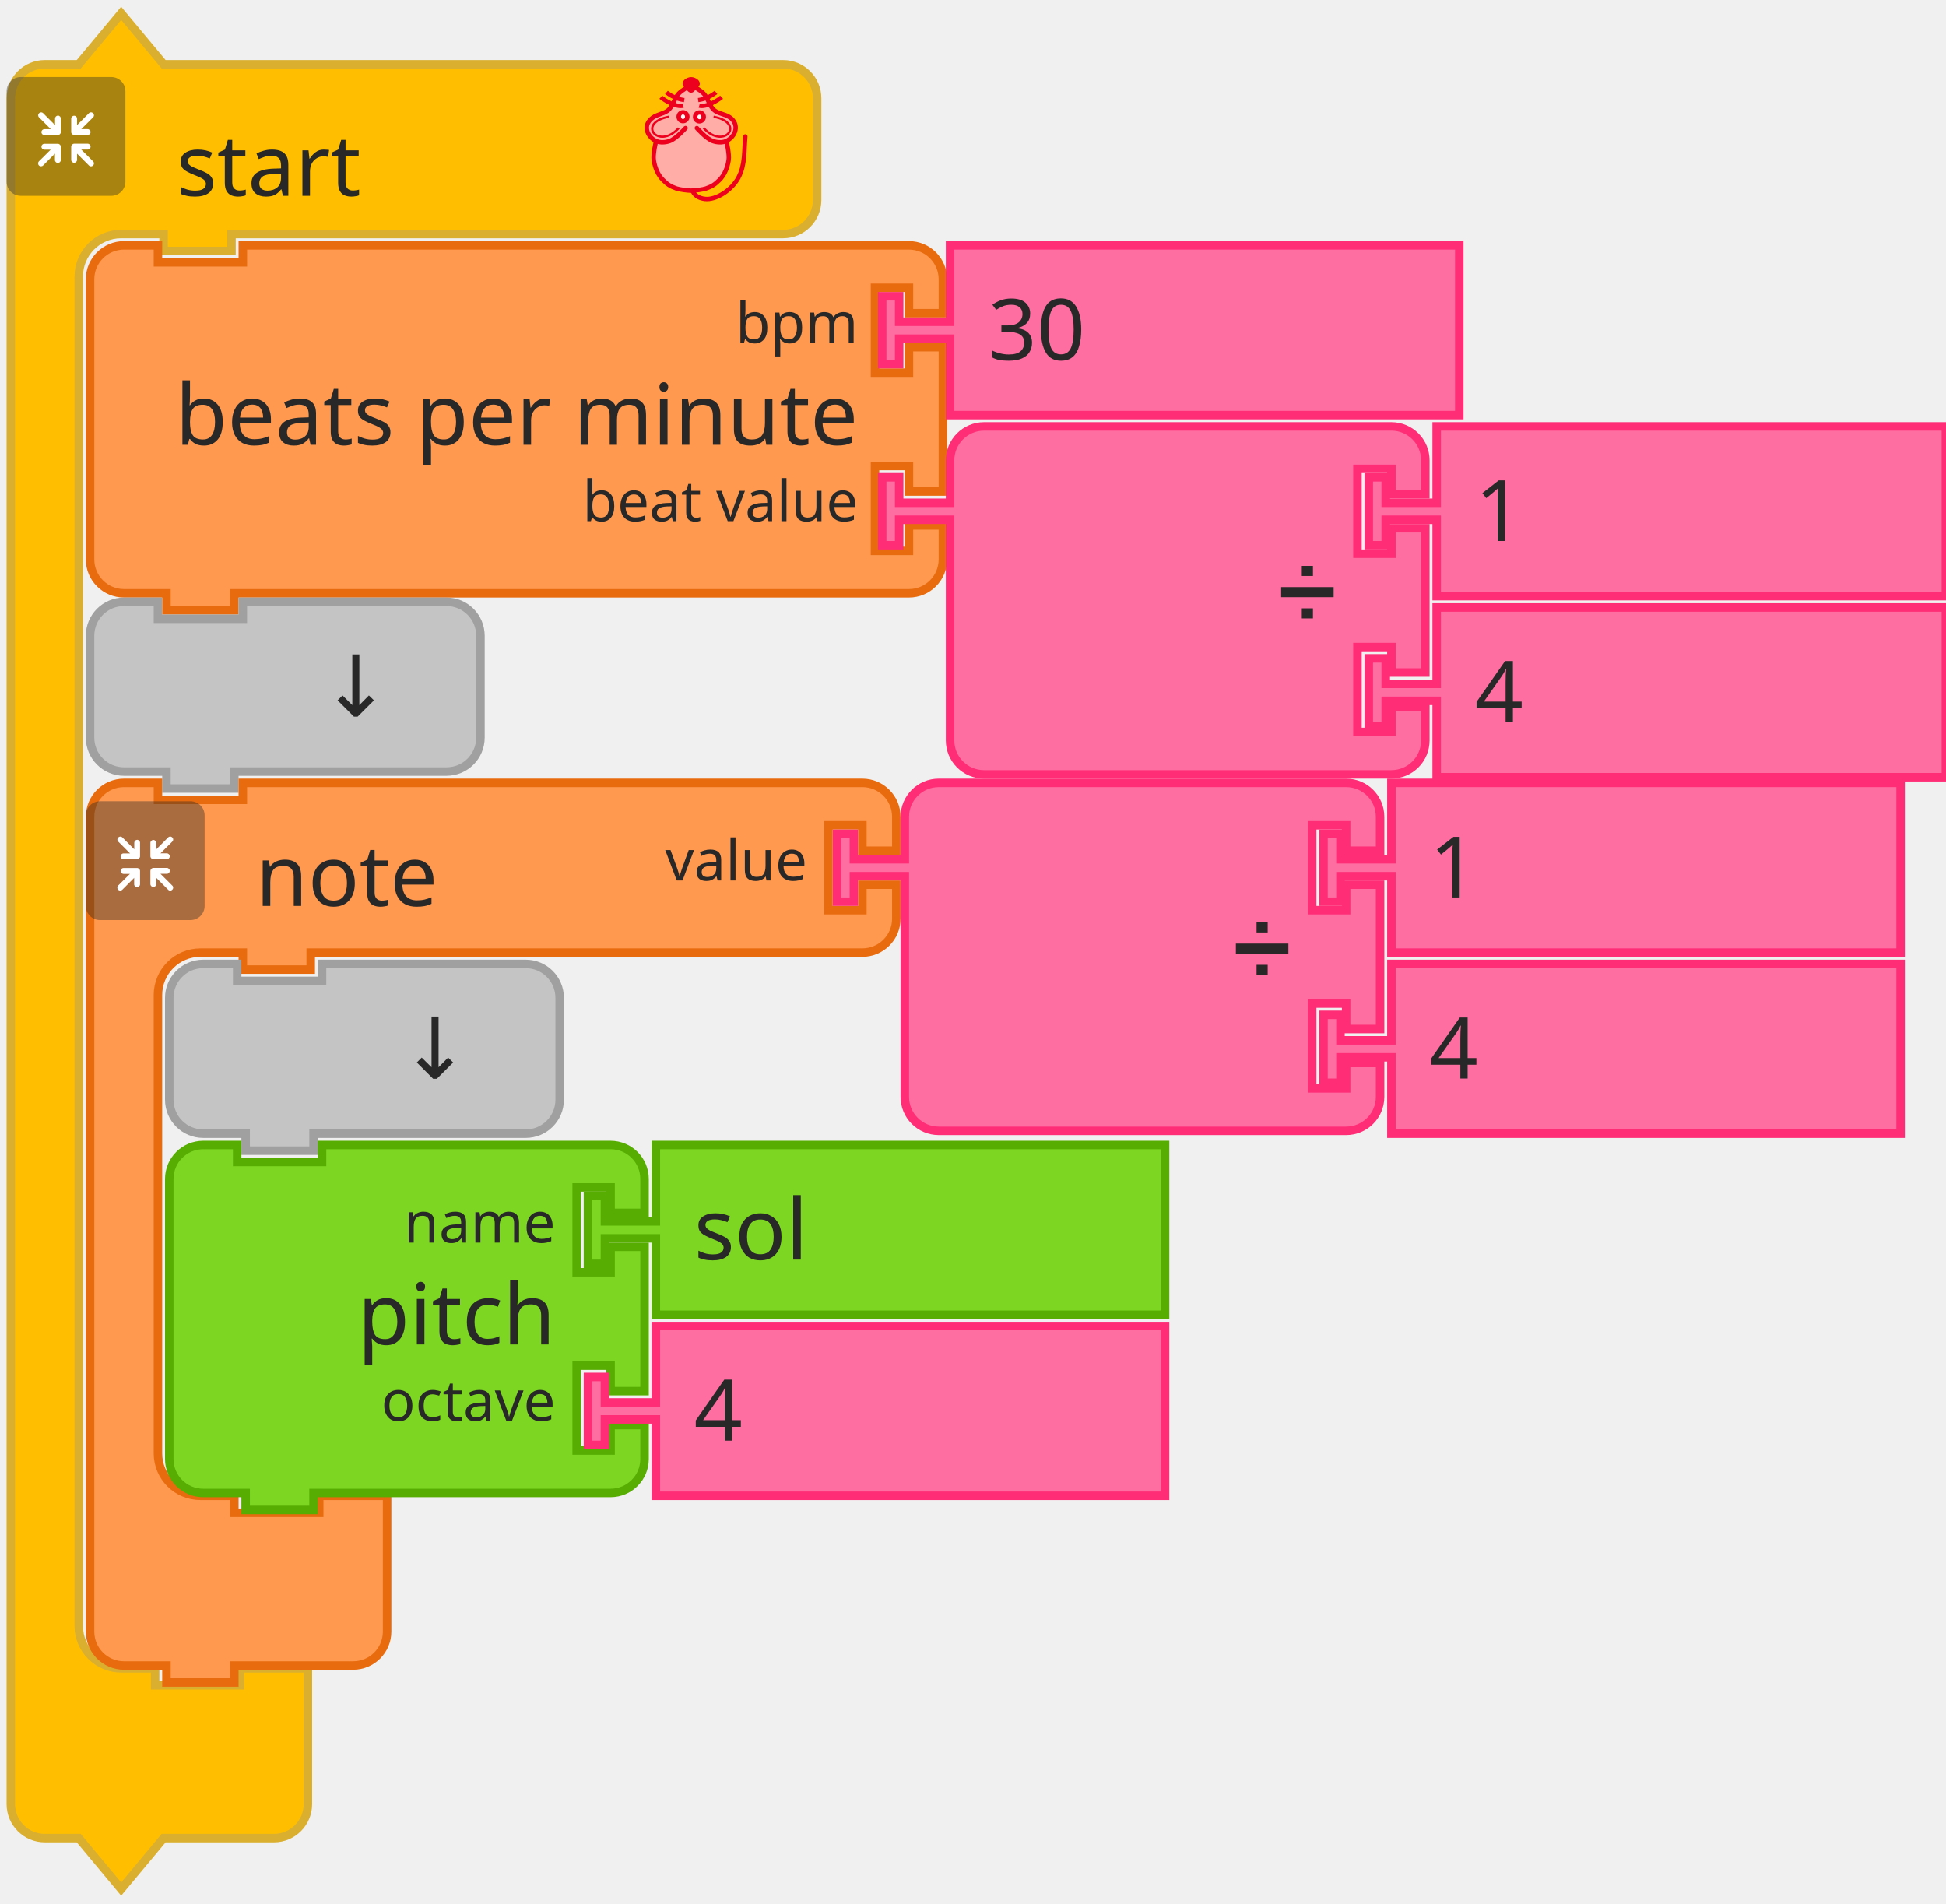
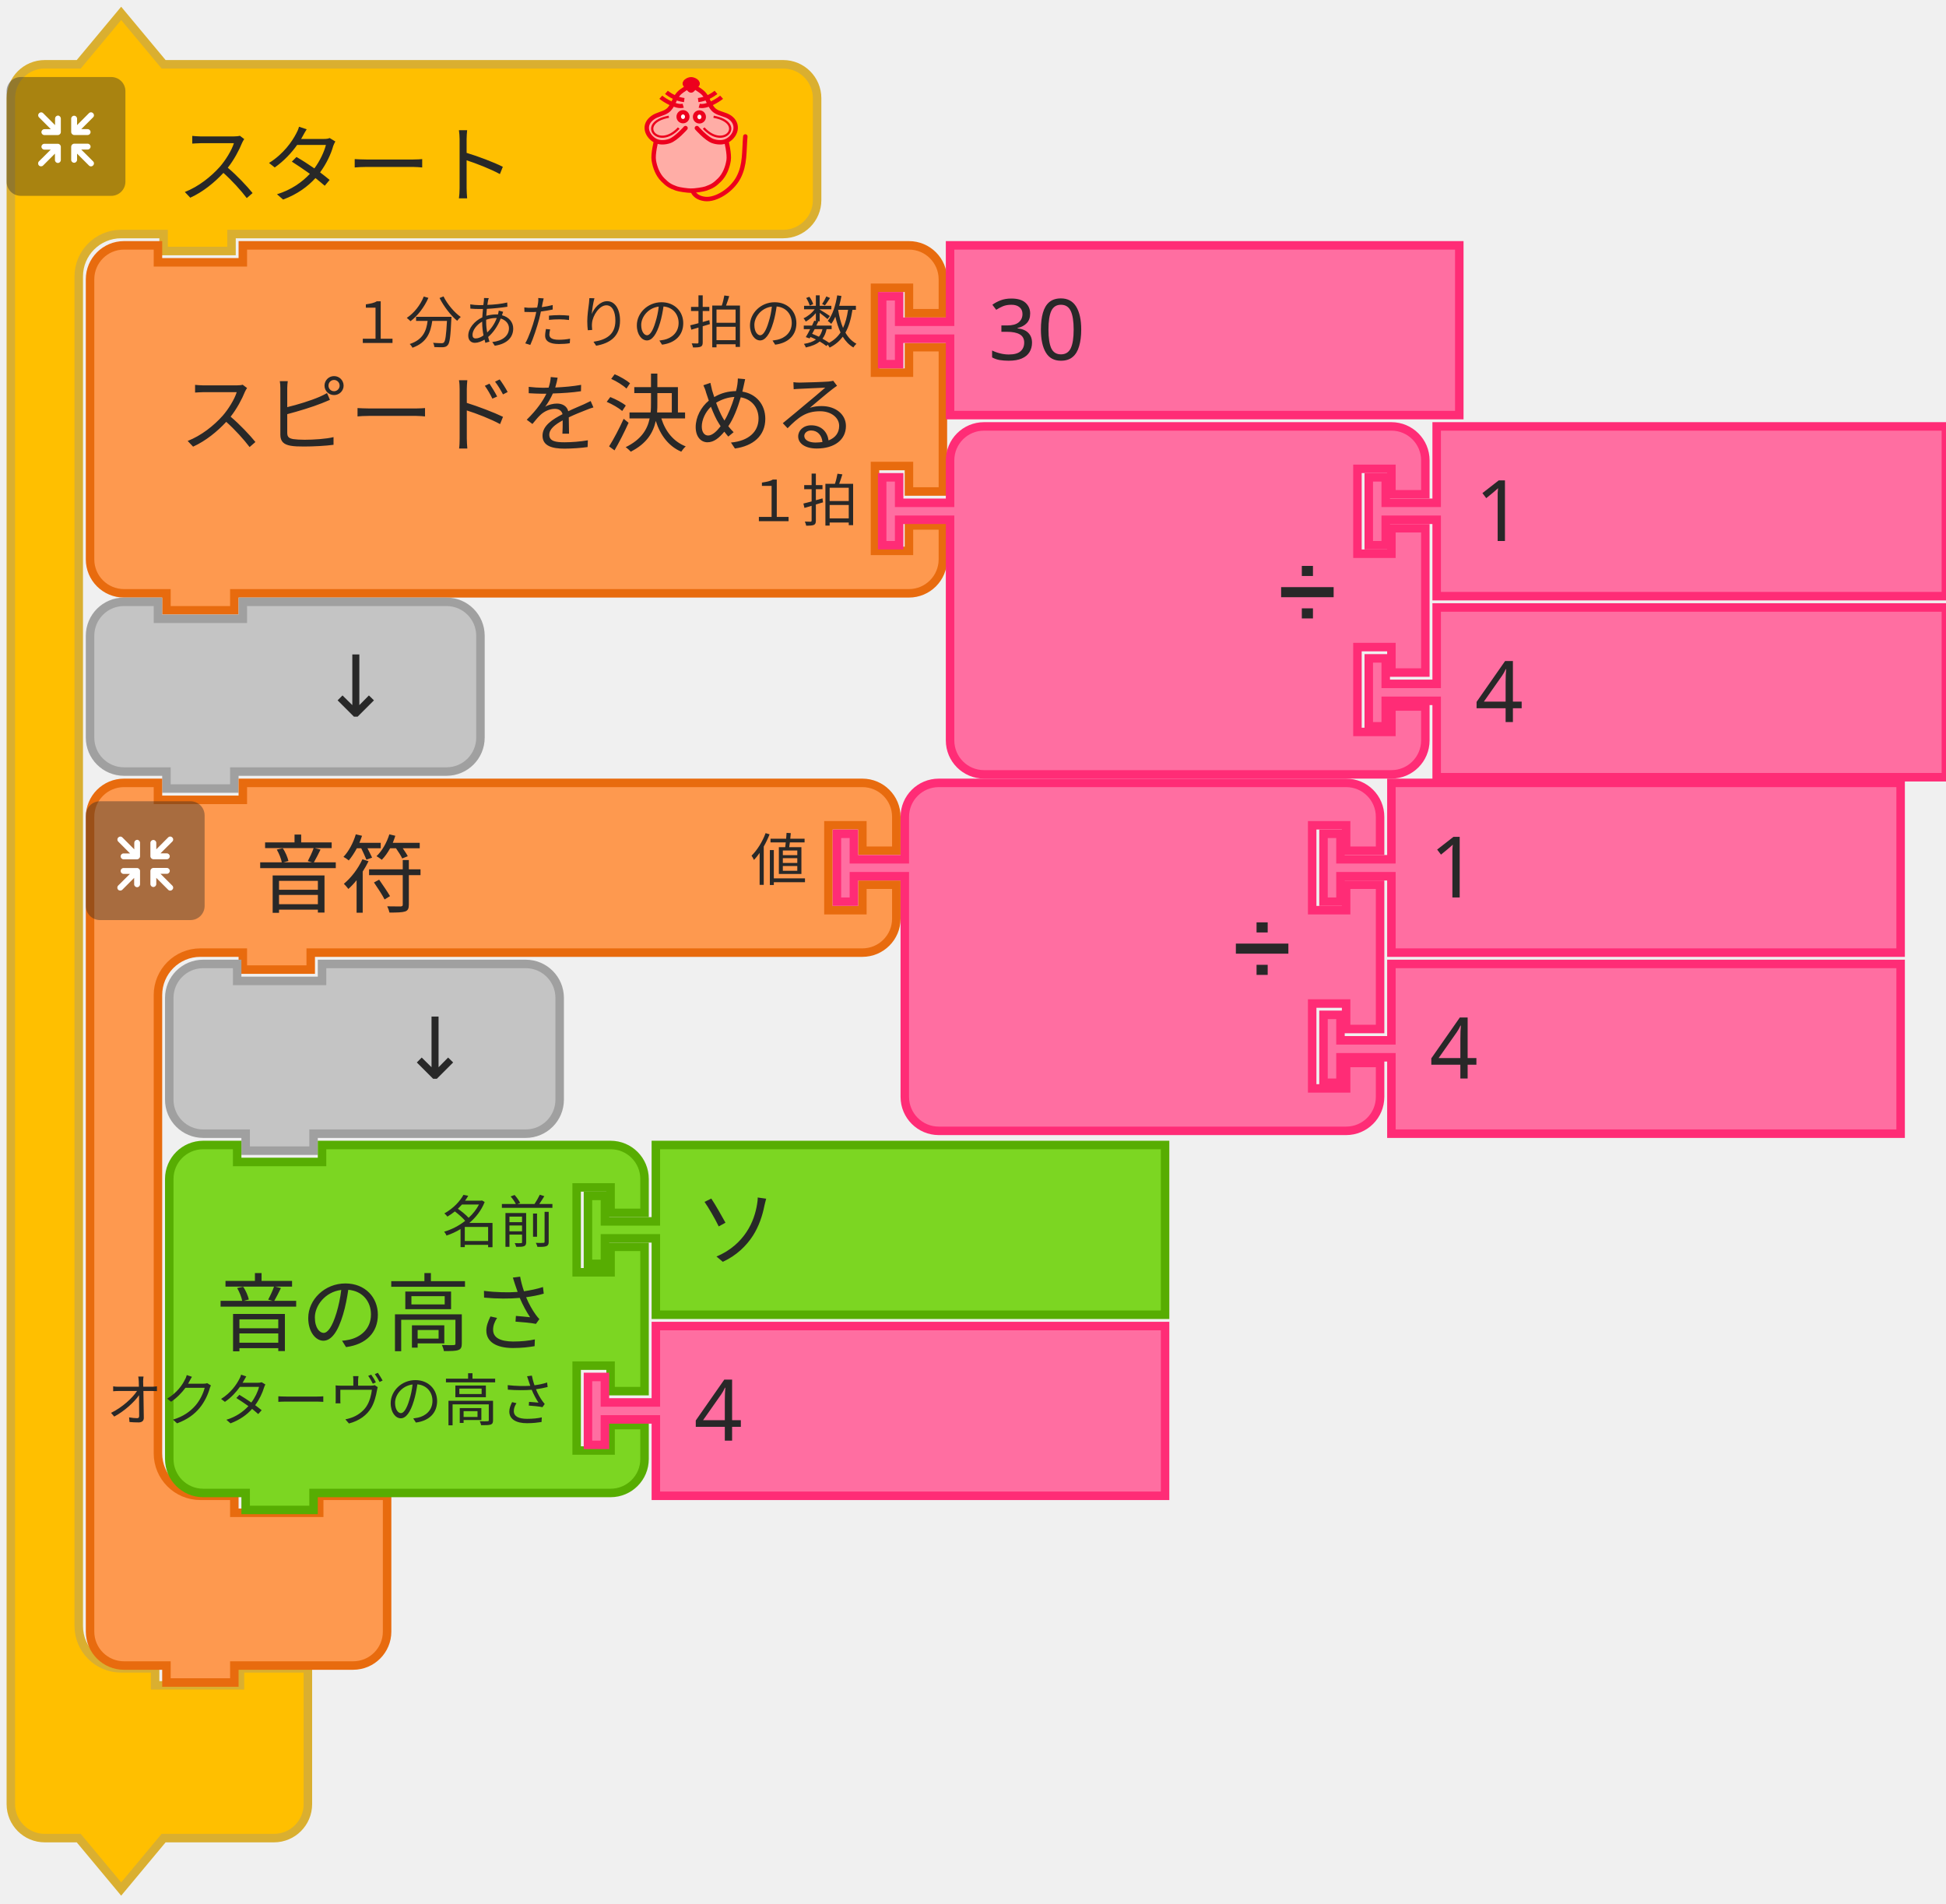
<svg xmlns="http://www.w3.org/2000/svg" id="svg246" version="1.1" height="89mm" width="91mm">
  <defs id="defs250" />
  <g transform="translate(-511.8339,-219.3876)" id="g1191">
    <g id="g48">
      <g transform="translate(513,221)" id="g10">
        <g transform="scale(1.5)" id="g8">
          <path d="m 0.5,14.5 v -4 a 4,4 90 0 1 4,-4 h 4 l 5,-6 5,6 h 9 60 4 a 4,4 90 0 1 4,4 v 4 4 4 a 4,4 90 0 1 -4,4 h -4 -60 -1 v 2 h -8 v -2 h -1 -4 a 5,5 90 0 0 -5,5 v 4 4 147 4 a 5,5 90 0 0 5,5 h 4 v 2 h 10 v -2 h 8 v 6 6 4 a 4,4 90 0 1 -4,4 h -4 -9 l -5,6 -5,-6 h -4 a 4,4 90 0 1 -4,-4 v -4 z" style="fill:#ffbf00;fill-opacity:1;stroke:#daaf30;stroke-width:1;stroke-linecap:round;stroke-opacity:1" id="path2" />
          <text style="font-size:10px;font-family:sans-serif;text-anchor:start;fill:#282828" id="text6">
-             <tspan x="20" y="22" id="tspan4">start</tspan>
+             <tspan x="20" y="22" id="tspan4">スタート</tspan>
          </text>
        </g>
      </g>
      <g transform="matrix(0.5,0,0,0.5,513,233)" id="g26">
        <g style="isolation:isolate" id="g24">
          <g id="レイヤー_2" data-name="レイヤー 2">
            <g id="Icon">
              <rect y="0" x="0" width="42" height="42" rx="5" ry="5" style="opacity:0.4;mix-blend-mode:multiply;fill:#292929" id="rect12" />
              <path d="m 30.56,29.8 -4.17,-4.16 h 2.26 a 1.035,1.035 0 1 0 0,-2.07 h -4.71 a 1.08,1.08 0 0 0 -1.11,1 v 0 c 0,0 0,0 0,0.06 v 4.64 0 a 1.04,1.04 0 1 0 2.08,0 v -2.19 l 4.19,4.19 a 1,1 0 0 0 1.46,0 1,1 0 0 0 0,-1.47 z" style="fill:#ffffff" id="path14" />
              <path d="m 19.17,24.6 a 1.08,1.08 0 0 0 -1.11,-1 h -4.71 a 1.035,1.035 0 1 0 0,2.07 h 2.25 l -4.16,4.13 a 1.039,1.039 0 0 0 1.47,1.47 l 4.18,-4.19 v 2.26 a 1.04,1.04 0 1 0 2.08,0 V 24.7 c 0,0 0,0 0,-0.06 a 0.08,0.08 0 0 1 0,-0.04 z" style="fill:#ffffff" id="path16" />
              <path d="m 23.94,20.5 h 4.7 a 1.04,1.04 0 1 0 0,-2.08 h -2.25 l 4.17,-4.16 a 1,1 0 0 0 0,-1.47 1,1 0 0 0 -1.46,0 L 24.91,17 v -2.28 a 1.04,1.04 0 1 0 -2.08,0 v 4.64 a 0.43,0.43 0 0 0 0,0.05 v 0.05 a 1.09,1.09 0 0 0 1.11,1.04 z" style="fill:#ffffff" id="path18" />
              <path d="m 18.13,13.62 a 1.08,1.08 0 0 0 -1,1.09 V 17 l -4.18,-4.19 a 1,1 0 0 0 -1.47,0 1,1 0 0 0 0,1.46 l 4.16,4.17 h -2.29 a 1.04,1.04 0 1 0 0,2.08 h 4.71 a 1.09,1.09 0 0 0 1.11,-1 c 0,0 0,0 0,-0.06 v -4.75 a 1.07,1.07 0 0 0 -1.04,-1.09 z" style="fill:#ffffff" id="path20" />
            </g>
          </g>
        </g>
      </g>
      <g transform="matrix(0.4,0,0,0.4,623,233)" id="g46">
        <g transform="translate(-3.188483,0.1254822)" style="fill:#ffada6;stroke:#ed001d;stroke-width:2;stroke-miterlimit:4;stroke-dasharray:none" id="g3586">
          <path style="fill:#ffada6;stroke:none;stroke-width:1px;stroke-linecap:butt;stroke-linejoin:miter;stroke-opacity:1" id="path4725" d="m 31.188,5.875 c 0,0 -1.255,-1 -2,-1 -1.491,0 -2.946,0.946 -4,2 -1.581,1.581 -1.693,4.186 -3,6 -0.827,1.147 -1.853,2.173 -3,3 -1.814,1.307 -4.419,1.419 -6,3 -1.054,1.054 -2,2.509 -2,4 0,1.491 1.177,3.54 2,4 2.595,1.45 0.837,0.649 2,2 0,0 -1.04,3.301 -1,5 0.065,2.748 2,7 2,8 0,1 3.622,4.469 6,6 2.395,1.542 5.324,2.059 8.165,2.258 3.066,0.215 5.976,-0.356 8.67,-1.835 1.653,-0.907 3.02,-1.925 4.165,-3.423 1.631,-2.136 3.31,-4.403 4,-7 0.428,-1.611 0.204,-3.346 0,-5 -0.168,-1.364 -1.272,-2.653 -1,-4 0.33,-1.634 2.32,-2.478 3,-4 0.694,-1.552 1.688,-3.446 1,-5 -0.786,-1.777 -3.358,-1.961 -5,-3 -1.016,-0.643 -2.106,-1.197 -3,-2 -1.936,-1.74 -3.442,-3.914 -5,-6 -0.719,-0.963 -1.045,-2.27 -2,-3 -0.838,-0.64 -1.974,-1.242 -3,-1 -0.459,0.108 -1,1 -1,1" />
          <path d="m 46.21,28.157 c 0,0 1.464,5.739 1.001,8.584 -0.503,3.094 -1.734,6.32 -4.004,8.584 -2.062,2.056 -3.207,2.828 -6.007,3.815 -1.29,0.455 -4.974,0.954 -6.514,0.954 -1.541,0 -5.224,-0.499 -6.514,-0.954 -2.799,-0.987 -3.945,-1.759 -6.007,-3.815 -2.271,-2.264 -3.501,-5.49 -4.004,-8.584 -0.463,-2.845 1.001,-8.584 1.001,-8.584 M 28.176,22.434 c 0,0 -4.122,4.706 -7.008,5.723 -1.878,0.662 -4.202,0.826 -6.007,0 -1.926,-0.882 -3.584,-2.773 -4.004,-4.769 -0.478,-2.269 0.559,-4.124 2.47,-5.529 2.067,-1.52 4.598,-1.663 6.539,-3.055 2.515,-1.804 2.912,-5.39 5.005,-7.63 1.421,-1.521 5.513,-3.815 5.513,-3.815 0,0 4.092,2.294 5.513,3.815 2.093,2.24 2.49,5.826 5.005,7.63 1.941,1.392 4.539,1.466 6.606,2.927 1.937,1.37 2.882,3.387 2.404,5.656 -0.421,1.996 -2.079,3.887 -4.004,4.769 -1.805,0.826 -4.129,0.662 -6.007,0 -2.885,-1.017 -7.008,-5.723 -7.008,-5.723" id="path4505-6" style="fill:none;stroke:#ed001d;stroke-width:1.954;stroke-linecap:round;stroke-linejoin:miter;stroke-miterlimit:4;stroke-dasharray:none;stroke-opacity:1" />
          <g id="g4565" transform="matrix(1.001084,0,0,0.9537592,57.40195,5.386365)" style="fill:none;stroke:#ed001d;stroke-opacity:1">
            <g id="g4553" transform="translate(0,-1)" style="fill:none;stroke:#ed001d;stroke-opacity:1">
              <path d="M -30.228,8.514 C -33.423,9.403 -38.624,5.875 -40.103,4.586" id="path3411-7" style="fill:none;fill-rule:evenodd;stroke:#ed001d;stroke-width:1.932;stroke-linecap:butt;stroke-linejoin:miter;stroke-miterlimit:4;stroke-dasharray:none;stroke-opacity:1" />
              <path d="M -29.76,5.905 C -33.101,5.474 -35.931,3.736 -37.634,2.342" id="path3413-5" style="fill:none;fill-rule:evenodd;stroke:#ed001d;stroke-width:1.932;stroke-linecap:butt;stroke-linejoin:miter;stroke-miterlimit:4;stroke-dasharray:none;stroke-opacity:1" />
            </g>
            <g id="g4557" style="fill:none;stroke:#ed001d;stroke-opacity:1">
              <path d="m -23.146,7.514 c 3.195,0.889 8.396,-2.64 9.874,-3.929" id="path3411-3" style="fill:none;fill-rule:evenodd;stroke:#ed001d;stroke-width:1.932;stroke-linecap:butt;stroke-linejoin:miter;stroke-miterlimit:4;stroke-dasharray:none;stroke-opacity:1" />
              <path d="m -23.614,4.905 c 3.341,-0.431 6.171,-2.168 7.873,-3.563" id="path3413-56" style="fill:none;fill-rule:evenodd;stroke:#ed001d;stroke-width:1.932;stroke-linecap:butt;stroke-linejoin:miter;stroke-miterlimit:4;stroke-dasharray:none;stroke-opacity:1" />
            </g>
          </g>
          <g id="g4636" transform="matrix(1.001084,0,0,0.9537592,57.9306,3.478847)" style="fill:#ffffff;fill-opacity:0.941;stroke:#ed001d;stroke-opacity:1">
            <ellipse cx="-30.837" cy="14.613" id="circle3409-2" rx="1.885" ry="2.067" style="fill:#ffffff;fill-opacity:0.941;fill-rule:evenodd;stroke:#ed001d;stroke-width:2;stroke-linecap:butt;stroke-linejoin:miter;stroke-miterlimit:4;stroke-dasharray:none;stroke-opacity:1" />
            <ellipse cx="-23.593" cy="14.699" id="ellipse4229-9" rx="1.885" ry="2.067" style="fill:#ffffff;fill-opacity:0.941;fill-rule:evenodd;stroke:#ed001d;stroke-width:2;stroke-linecap:butt;stroke-linejoin:miter;stroke-miterlimit:4;stroke-dasharray:none;stroke-opacity:1" />
          </g>
          <g id="g4632" transform="matrix(1.001084,0,0,0.9537592,58.02711,3.478847)" style="fill:none;stroke:#ed001d;stroke-opacity:1">
            <path d="m -37.187,14.625 c -14.34,2.75 -4.81,15.672 4.375,5.25" id="path4303-1" style="fill:none;fill-rule:evenodd;stroke:#ed001d;stroke-width:1px;stroke-linecap:butt;stroke-linejoin:miter;stroke-miterlimit:4;stroke-dasharray:none;stroke-opacity:1" />
            <path d="m -17.437,14.625 c 14.34,2.75 4.81,15.672 -4.375,5.25" id="path4303-1-2" style="fill:none;fill-rule:evenodd;stroke:#ed001d;stroke-width:1px;stroke-linecap:butt;stroke-linejoin:miter;stroke-miterlimit:4;stroke-dasharray:none;stroke-opacity:1" />
          </g>
          <path d="m 33.128,3.359 c -1.385,1.314 -1.986,2.379 -2.46,2.379 -0.663,0 -1.273,-1.065 -2.46,-2.379 -0.973,-1.077 1.101,-2.379 2.46,-2.379 1.359,0 3.533,1.361 2.46,2.379 z" id="path4227-7" style="fill:#ed001d;fill-opacity:1;fill-rule:evenodd;stroke:#ed001d;stroke-width:2.164;stroke-linecap:butt;stroke-linejoin:miter;stroke-miterlimit:4;stroke-dasharray:none;stroke-opacity:1" />
          <path style="fill:none;stroke:#ed001d;stroke-width:1.954;stroke-linecap:round;stroke-linejoin:miter;stroke-miterlimit:4;stroke-dasharray:none;stroke-opacity:1" id="path4653" d="m 31.302,50.086 c 0,0 0.723,3.124 5.5,3.67 4.777,0.546 11.785,-3.779 14.788,-9.501 3.003,-5.723 2.403,-11.491 3.003,-18.121" />
        </g>
      </g>
    </g>
    <g transform="translate(527,262)" id="g66">
      <g transform="scale(1.5)" id="g64">
        <path d="m 0.5,8.5 v -4 a 4,4 90 0 1 4,-4 h 4 v 2 h 10 v -2 h 74.487 4 a 4,4 90 0 1 4,4 v 4 h -4 v -3 h -4 v 10 h 4 v -3 h 4 v 17 h -4 v -3 h -4 v 10 h 4 v -3 h 4 v 4 a 4,4 90 0 1 -4,4 h -4 H 18.5 h -1 v 2 h -8 v -2 h -1 -4 a 4,4 90 0 1 -4,-4 v -4 -21 z" style="fill:#fe994f;fill-opacity:1;stroke:#e86b0e;stroke-width:1;stroke-linecap:round;stroke-opacity:1" id="path50" />
        <text style="font-size:10px;font-family:sans-serif;text-anchor:end;fill:#282828" id="text54">
-           <tspan x="91" y="24" id="tspan52">beats per minute</tspan>
+           <tspan x="91" y="24" id="tspan52">スピードを決める</tspan>
        </text>
        <text style="font-size:6.667px;font-family:sans-serif;text-anchor:end;fill:#282828" id="text58">
-           <tspan x="91" y="12" id="tspan56">bpm</tspan>
+           <tspan x="91" y="12" id="tspan56">１分あたりの拍の数</tspan>
        </text>
        <text style="font-size:6.667px;font-family:sans-serif;text-anchor:end;fill:#282828" id="text62">
-           <tspan x="91" y="33" id="tspan60">beat value</tspan>
+           <tspan x="91" y="33" id="tspan60">１拍</tspan>
        </text>
      </g>
    </g>
    <g transform="translate(667,262)" id="g76">
      <g transform="scale(1.5)" id="g74">
        <path d="m 8.5,0.5 h 60 v 20 h -60 v -8 -1 h -6 v 3 h -2 v -8 h 2 v 3 h 6 v -1 z" style="fill:#ff6ea1;fill-opacity:1;stroke:#ff2c76;stroke-width:1;stroke-linecap:round;stroke-opacity:1" id="path68" />
        <text style="font-size:10px;font-family:sans-serif;text-anchor:start;fill:#282828" id="text72">
          <tspan x="13" y="14" id="tspan70">30</tspan>
        </text>
      </g>
    </g>
    <g transform="translate(667,294)" id="g94">
      <g transform="scale(1.5)" id="g92">
        <path d="m 8.5,8.5 v -4 a 4,4 90 0 1 4,-4 h 4 10 30 4 a 4,4 90 0 1 4,4 v 4 h -4 v -3 h -4 v 10 h 4 v -3 h 4 v 17 h -4 v -3 h -4 v 10 h 4 v -3 h 4 v 4 a 4,4 90 0 1 -4,4 h -4 -30 -10 -4 a 4,4 90 0 1 -4,-4 v -4 -21 -1 h -6 v 3 h -2 v -8 h 2 v 3 h 6 z" style="fill:#ff6ea1;fill-opacity:1;stroke:#ff2c76;stroke-width:1;stroke-linecap:round;stroke-opacity:1" id="path78" />
        <text style="font-size:9px;font-family:sans-serif;text-anchor:end;fill:#282828" id="text82">
          <tspan x="54" y="23" id="tspan80">➗</tspan>
        </text>
        <text style="font-size:6px;font-family:sans-serif;text-anchor:end;fill:#282828" id="text86">
          <tspan x="54" y="12" id="tspan84" />
        </text>
        <text style="font-size:6px;font-family:sans-serif;text-anchor:end;fill:#282828" id="text90">
          <tspan x="54" y="33" id="tspan88" />
        </text>
      </g>
    </g>
    <g transform="translate(753,294)" id="g104">
      <g transform="scale(1.5)" id="g102">
        <path d="m 8.5,0.5 h 60 v 20 h -60 v -8 -1 h -6 v 3 h -2 v -8 h 2 v 3 h 6 v -1 z" style="fill:#ff6ea1;fill-opacity:1;stroke:#ff2c76;stroke-width:1;stroke-linecap:round;stroke-opacity:1" id="path96" />
        <text style="font-size:10px;font-family:sans-serif;text-anchor:start;fill:#282828" id="text100">
          <tspan x="13" y="14" id="tspan98">1</tspan>
        </text>
      </g>
    </g>
    <g transform="translate(753,326)" id="g114">
      <g transform="scale(1.5)" id="g112">
        <path d="m 8.5,0.5 h 60 v 20 h -60 v -8 -1 h -6 v 3 h -2 v -8 h 2 v 3 h 6 v -1 z" style="fill:#ff6ea1;fill-opacity:1;stroke:#ff2c76;stroke-width:1;stroke-linecap:round;stroke-opacity:1" id="path106" />
        <text style="font-size:10px;font-family:sans-serif;text-anchor:start;fill:#282828" id="text110">
          <tspan x="13" y="14" id="tspan108">4</tspan>
        </text>
      </g>
    </g>
    <g transform="translate(527,325)" id="g124">
      <g transform="scale(1.5)" id="g122">
        <path d="m 0.5,8.5 v -4 a 4,4 90 0 1 4,-4 h 4 v 2 h 10 v -2 h 20 4 a 4,4 90 0 1 4,4 v 4 4 4 a 4,4 90 0 1 -4,4 h -4 -20 -1 v 2 h -8 v -2 h -1 -4 a 4,4 90 0 1 -4,-4 v -4 z" style="fill:#c4c4c4;fill-opacity:1;stroke:#a0a0a0;stroke-width:1;stroke-linecap:round;stroke-opacity:1" id="path116" />
        <text style="font-size:10px;font-family:sans-serif;text-anchor:end;fill:#282828" id="text120">
          <tspan x="36" y="14" id="tspan118">↓</tspan>
        </text>
      </g>
    </g>
    <g id="g158">
      <g transform="translate(527,357)" id="g138">
        <g transform="scale(1.5)" id="g136">
          <path d="m 0.5,8.5 v -4 a 4,4 90 0 1 4,-4 h 4 v 2 h 10 v -2 h 9 60 4 a 4,4 90 0 1 4,4 v 4 h -4 v -3 h -4 v 10 h 4 v -3 h 4 v 4 a 4,4 90 0 1 -4,4 h -4 -60 -1 v 2 h -8 v -2 h -1 -4 a 5,5 90 0 0 -5,5 v 4 4 42 4 a 5,5 90 0 0 5,5 h 4 v 2 h 10 v -2 h 8 v 6 6 4 a 4,4 90 0 1 -4,4 h -4 -9 -1 v 2 h -8 v -2 h -1 -4 a 4,4 90 0 1 -4,-4 v -4 z" style="fill:#fe994f;fill-opacity:1;stroke:#e86b0e;stroke-width:1;stroke-linecap:round;stroke-opacity:1" id="path126" />
          <text style="font-size:10px;font-family:sans-serif;text-anchor:start;fill:#282828" id="text130">
-             <tspan x="20" y="15" id="tspan128">note</tspan>
+             <tspan x="20" y="15" id="tspan128">音符</tspan>
          </text>
          <text style="font-size:6.667px;font-family:sans-serif;text-anchor:end;fill:#282828" id="text134">
-             <tspan x="85" y="12" id="tspan132">value</tspan>
+             <tspan x="85" y="12" id="tspan132">値</tspan>
          </text>
        </g>
      </g>
      <g transform="matrix(0.5,0,0,0.5,527,361)" id="g156">
        <g style="isolation:isolate" id="g154">
          <g id="g152" data-name="レイヤー 2">
            <g id="g150">
              <rect y="0" x="0" width="42" height="42" rx="5" ry="5" style="opacity:0.4;mix-blend-mode:multiply;fill:#292929" id="rect140" />
              <path d="m 30.56,29.8 -4.17,-4.16 h 2.26 a 1.035,1.035 0 1 0 0,-2.07 h -4.71 a 1.08,1.08 0 0 0 -1.11,1 v 0 c 0,0 0,0 0,0.06 v 4.64 0 a 1.04,1.04 0 1 0 2.08,0 v -2.19 l 4.19,4.19 a 1,1 0 0 0 1.46,0 1,1 0 0 0 0,-1.47 z" style="fill:#ffffff" id="path142" />
              <path d="m 19.17,24.6 a 1.08,1.08 0 0 0 -1.11,-1 h -4.71 a 1.035,1.035 0 1 0 0,2.07 h 2.25 l -4.16,4.13 a 1.039,1.039 0 0 0 1.47,1.47 l 4.18,-4.19 v 2.26 a 1.04,1.04 0 1 0 2.08,0 V 24.7 c 0,0 0,0 0,-0.06 a 0.08,0.08 0 0 1 0,-0.04 z" style="fill:#ffffff" id="path144" />
              <path d="m 23.94,20.5 h 4.7 a 1.04,1.04 0 1 0 0,-2.08 h -2.25 l 4.17,-4.16 a 1,1 0 0 0 0,-1.47 1,1 0 0 0 -1.46,0 L 24.91,17 v -2.28 a 1.04,1.04 0 1 0 -2.08,0 v 4.64 a 0.43,0.43 0 0 0 0,0.05 v 0.05 a 1.09,1.09 0 0 0 1.11,1.04 z" style="fill:#ffffff" id="path146" />
              <path d="m 18.13,13.62 a 1.08,1.08 0 0 0 -1,1.09 V 17 l -4.18,-4.19 a 1,1 0 0 0 -1.47,0 1,1 0 0 0 0,1.46 l 4.16,4.17 h -2.29 a 1.04,1.04 0 1 0 0,2.08 h 4.71 a 1.09,1.09 0 0 0 1.11,-1 c 0,0 0,0 0,-0.06 v -4.75 a 1.07,1.07 0 0 0 -1.04,-1.09 z" style="fill:#ffffff" id="path148" />
            </g>
          </g>
        </g>
      </g>
    </g>
    <g transform="translate(659,357)" id="g176">
      <g transform="scale(1.5)" id="g174">
        <path d="m 8.5,8.5 v -4 a 4,4 90 0 1 4,-4 h 4 10 30 4 a 4,4 90 0 1 4,4 v 4 h -4 v -3 h -4 v 10 h 4 v -3 h 4 v 17 h -4 v -3 h -4 v 10 h 4 v -3 h 4 v 4 a 4,4 90 0 1 -4,4 h -4 -30 -10 -4 a 4,4 90 0 1 -4,-4 v -4 -21 -1 h -6 v 3 h -2 v -8 h 2 v 3 h 6 z" style="fill:#ff6ea1;fill-opacity:1;stroke:#ff2c76;stroke-width:1;stroke-linecap:round;stroke-opacity:1" id="path160" />
        <text style="font-size:9px;font-family:sans-serif;text-anchor:end;fill:#282828" id="text164">
          <tspan x="54" y="23" id="tspan162">➗</tspan>
        </text>
        <text style="font-size:6px;font-family:sans-serif;text-anchor:end;fill:#282828" id="text168">
          <tspan x="54" y="12" id="tspan166" />
        </text>
        <text style="font-size:6px;font-family:sans-serif;text-anchor:end;fill:#282828" id="text172">
          <tspan x="54" y="33" id="tspan170" />
        </text>
      </g>
    </g>
    <g transform="translate(745,357)" id="g186">
      <g transform="scale(1.5)" id="g184">
        <path d="m 8.5,0.5 h 60 v 20 h -60 v -8 -1 h -6 v 3 h -2 v -8 h 2 v 3 h 6 v -1 z" style="fill:#ff6ea1;fill-opacity:1;stroke:#ff2c76;stroke-width:1;stroke-linecap:round;stroke-opacity:1" id="path178" />
        <text style="font-size:10px;font-family:sans-serif;text-anchor:start;fill:#282828" id="text182">
          <tspan x="13" y="14" id="tspan180">1</tspan>
        </text>
      </g>
    </g>
    <g transform="translate(745,389)" id="g196">
      <g transform="scale(1.5)" id="g194">
        <path d="m 8.5,0.5 h 60 v 20 h -60 v -8 -1 h -6 v 3 h -2 v -8 h 2 v 3 h 6 v -1 z" style="fill:#ff6ea1;fill-opacity:1;stroke:#ff2c76;stroke-width:1;stroke-linecap:round;stroke-opacity:1" id="path188" />
        <text style="font-size:10px;font-family:sans-serif;text-anchor:start;fill:#282828" id="text192">
          <tspan x="13" y="14" id="tspan190">4</tspan>
        </text>
      </g>
    </g>
    <g transform="translate(541,389)" id="g206">
      <g transform="scale(1.5)" id="g204">
        <path d="m 0.5,8.5 v -4 a 4,4 90 0 1 4,-4 h 4 v 2 h 10 v -2 h 20 4 a 4,4 90 0 1 4,4 v 4 4 4 a 4,4 90 0 1 -4,4 h -4 -20 -1 v 2 h -8 v -2 h -1 -4 a 4,4 90 0 1 -4,-4 v -4 z" style="fill:#c4c4c4;fill-opacity:1;stroke:#a0a0a0;stroke-width:1;stroke-linecap:round;stroke-opacity:1" id="path198" />
        <text style="font-size:10px;font-family:sans-serif;text-anchor:end;fill:#282828" id="text202">
          <tspan x="36" y="14" id="tspan200">↓</tspan>
        </text>
      </g>
    </g>
    <g transform="translate(541,421)" id="g224">
      <g transform="scale(1.5)" id="g222">
        <path d="m 0.5,8.5 v -4 a 4,4 90 0 1 4,-4 h 4 v 2 h 10 v -2 h 30 4 a 4,4 90 0 1 4,4 v 4 h -4 v -3 h -4 v 10 h 4 v -3 h 4 v 17 h -4 v -3 h -4 v 10 h 4 v -3 h 4 v 4 a 4,4 90 0 1 -4,4 h -4 -30 -1 v 2 h -8 v -2 h -1 -4 a 4,4 90 0 1 -4,-4 v -4 -21 z" style="fill:#7cd622;fill-opacity:1;stroke:#57ad02;stroke-width:1;stroke-linecap:round;stroke-opacity:1" id="path208" />
        <text style="font-size:10px;font-family:sans-serif;text-anchor:end;fill:#282828" id="text212">
-           <tspan x="46" y="24" id="tspan210">pitch</tspan>
+           <tspan x="46" y="24" id="tspan210">音の高さ</tspan>
        </text>
        <text style="font-size:6.667px;font-family:sans-serif;text-anchor:end;fill:#282828" id="text216">
-           <tspan x="46" y="12" id="tspan214">name</tspan>
+           <tspan x="46" y="12" id="tspan214">名前</tspan>
        </text>
        <text style="font-size:6.667px;font-family:sans-serif;text-anchor:end;fill:#282828" id="text220">
-           <tspan x="46" y="33" id="tspan218">octave</tspan>
+           <tspan x="46" y="33" id="tspan218">オクターヴの高さ</tspan>
        </text>
      </g>
    </g>
    <g transform="translate(615,421)" id="g234">
      <g transform="scale(1.5)" id="g232">
        <path d="m 8.5,0.5 h 60 v 20 h -60 v -8 -1 h -6 v 3 h -2 v -8 h 2 v 3 h 6 v -1 z" style="fill:#7cd622;fill-opacity:1;stroke:#57ad02;stroke-width:1;stroke-linecap:round;stroke-opacity:1" id="path226" />
        <text style="font-size:10px;font-family:sans-serif;text-anchor:start;fill:#282828" id="text230">
-           <tspan x="13" y="14" id="tspan228">sol</tspan>
+           <tspan x="13" y="14" id="tspan228">ソ</tspan>
        </text>
      </g>
    </g>
    <g transform="translate(615,453)" id="g244">
      <g transform="scale(1.5)" id="g242">
        <path d="m 8.5,0.5 h 60 v 20 h -60 v -8 -1 h -6 v 3 h -2 v -8 h 2 v 3 h 6 v -1 z" style="fill:#ff6ea1;fill-opacity:1;stroke:#ff2c76;stroke-width:1;stroke-linecap:round;stroke-opacity:1" id="path236" />
        <text style="font-size:10px;font-family:sans-serif;text-anchor:start;fill:#282828" id="text240">
          <tspan x="13" y="14" id="tspan238">4</tspan>
        </text>
      </g>
    </g>
  </g>
</svg>
